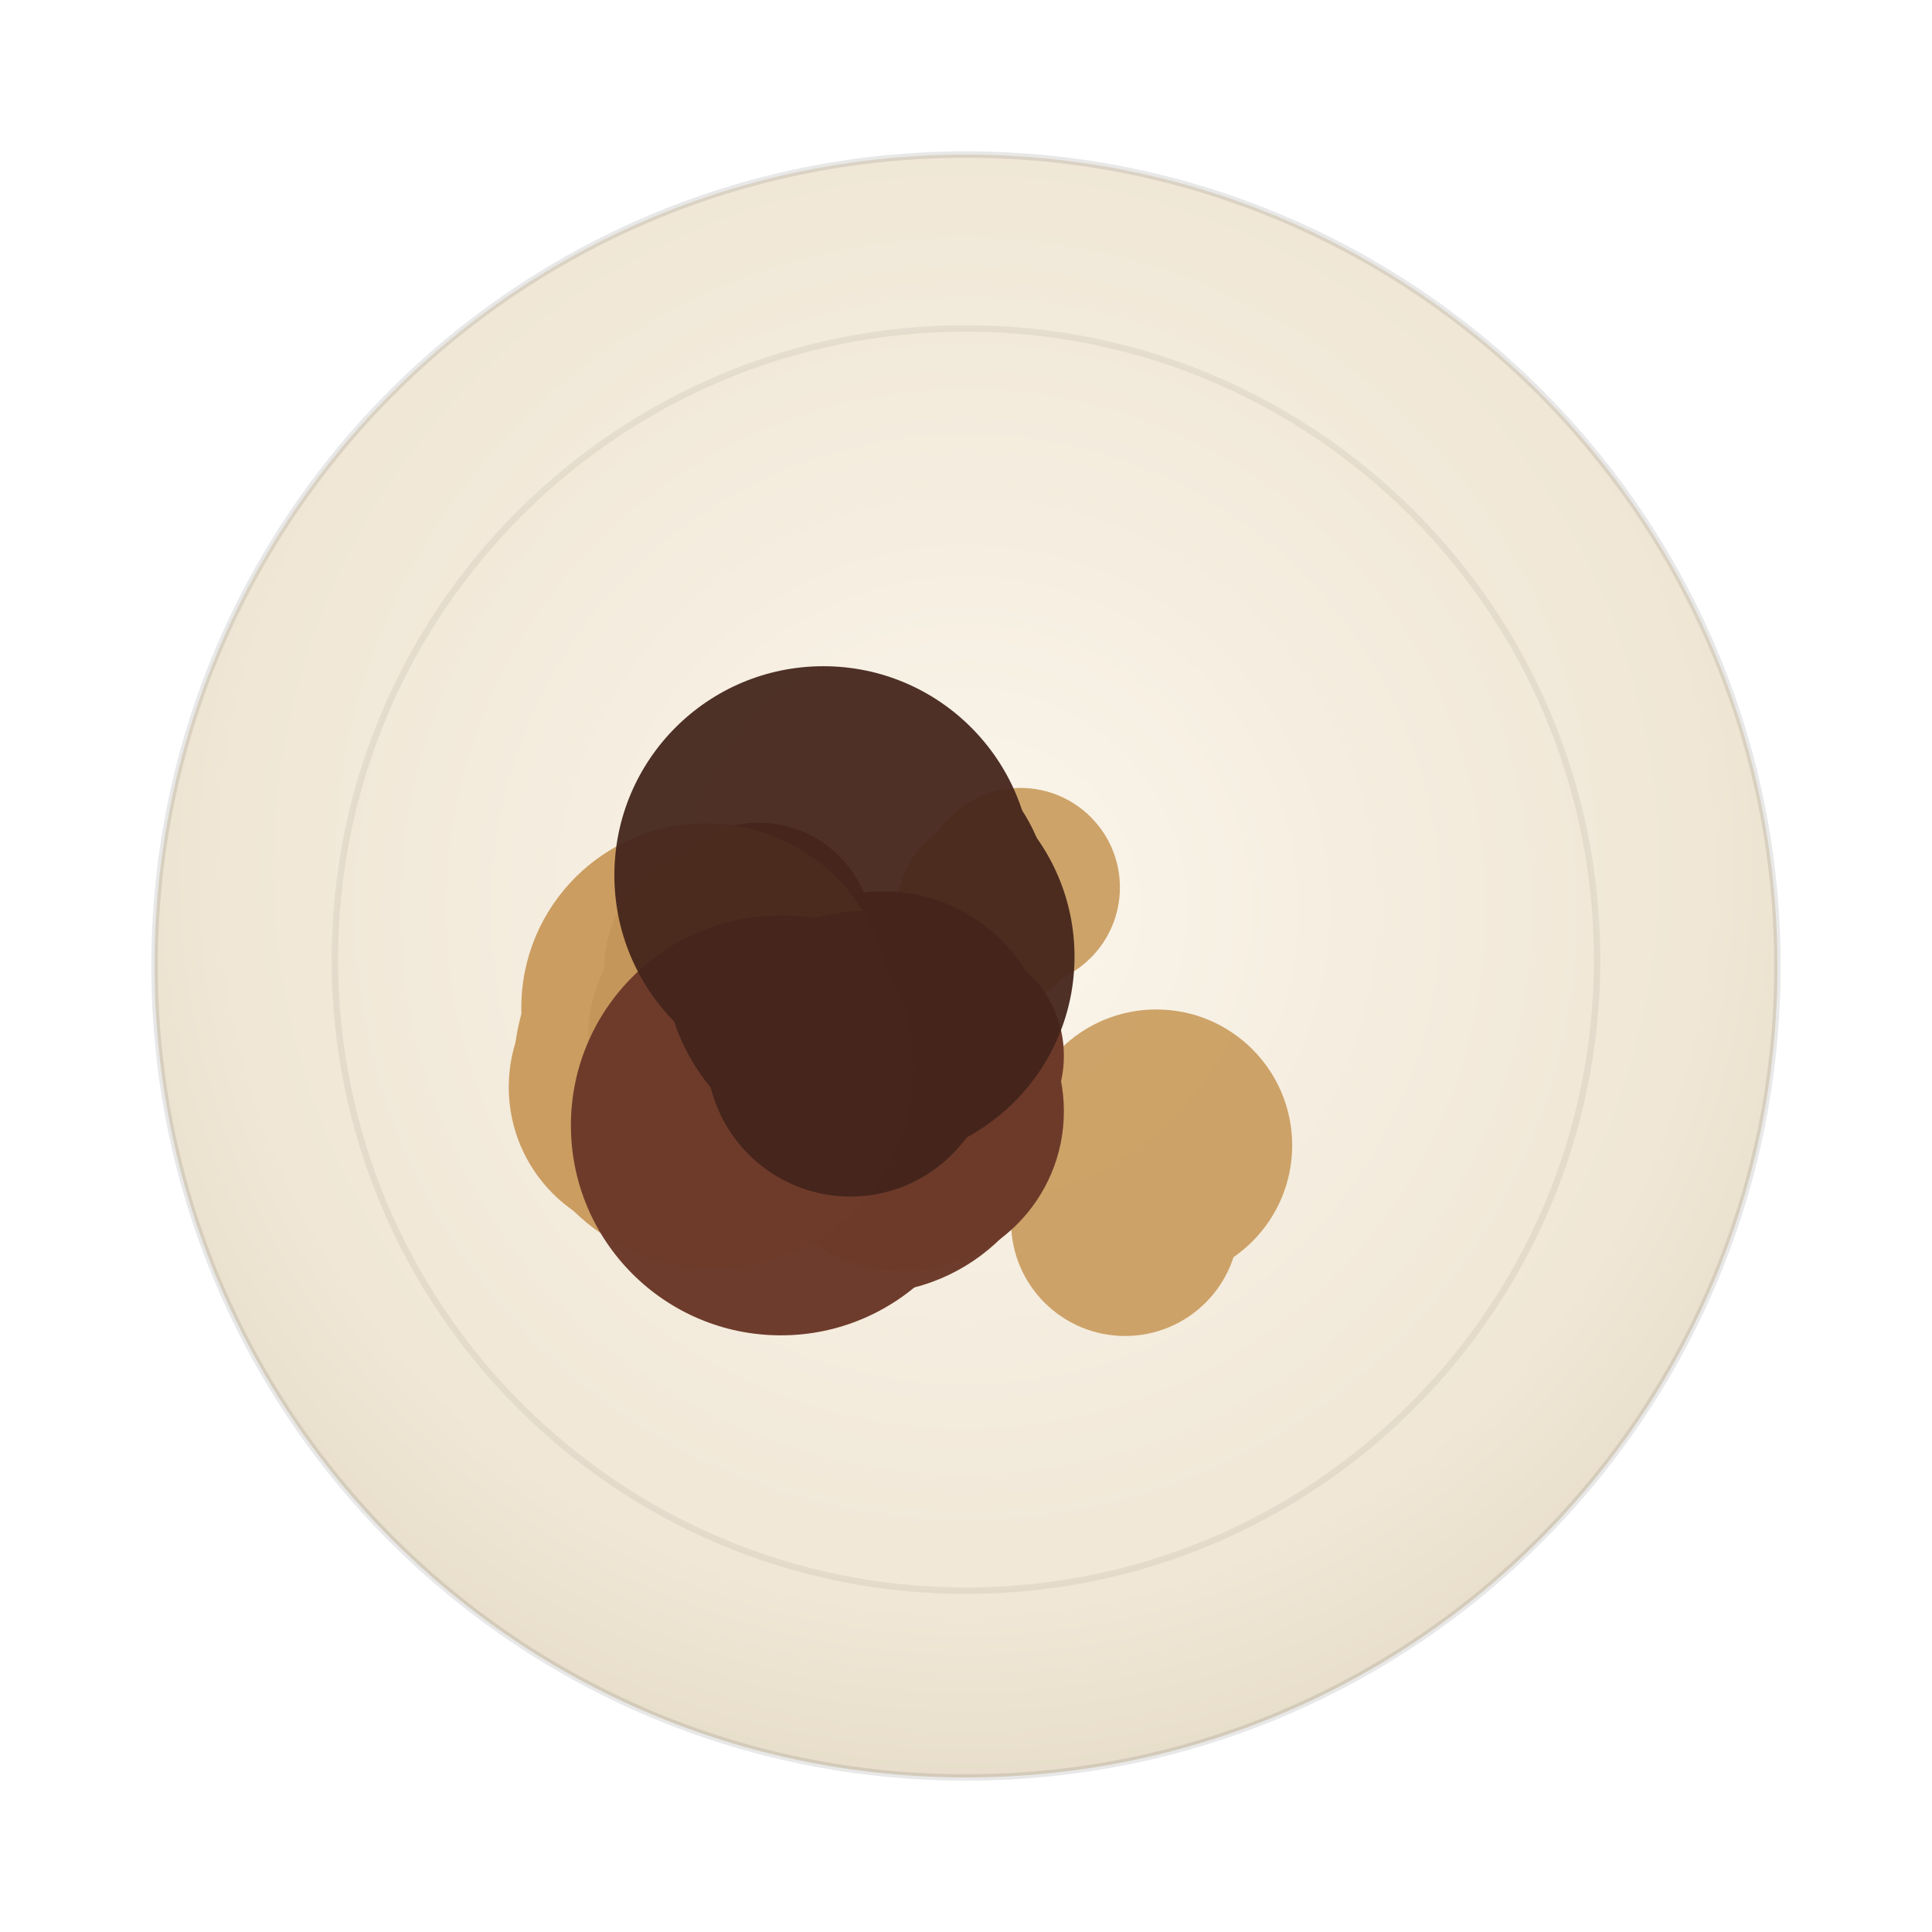
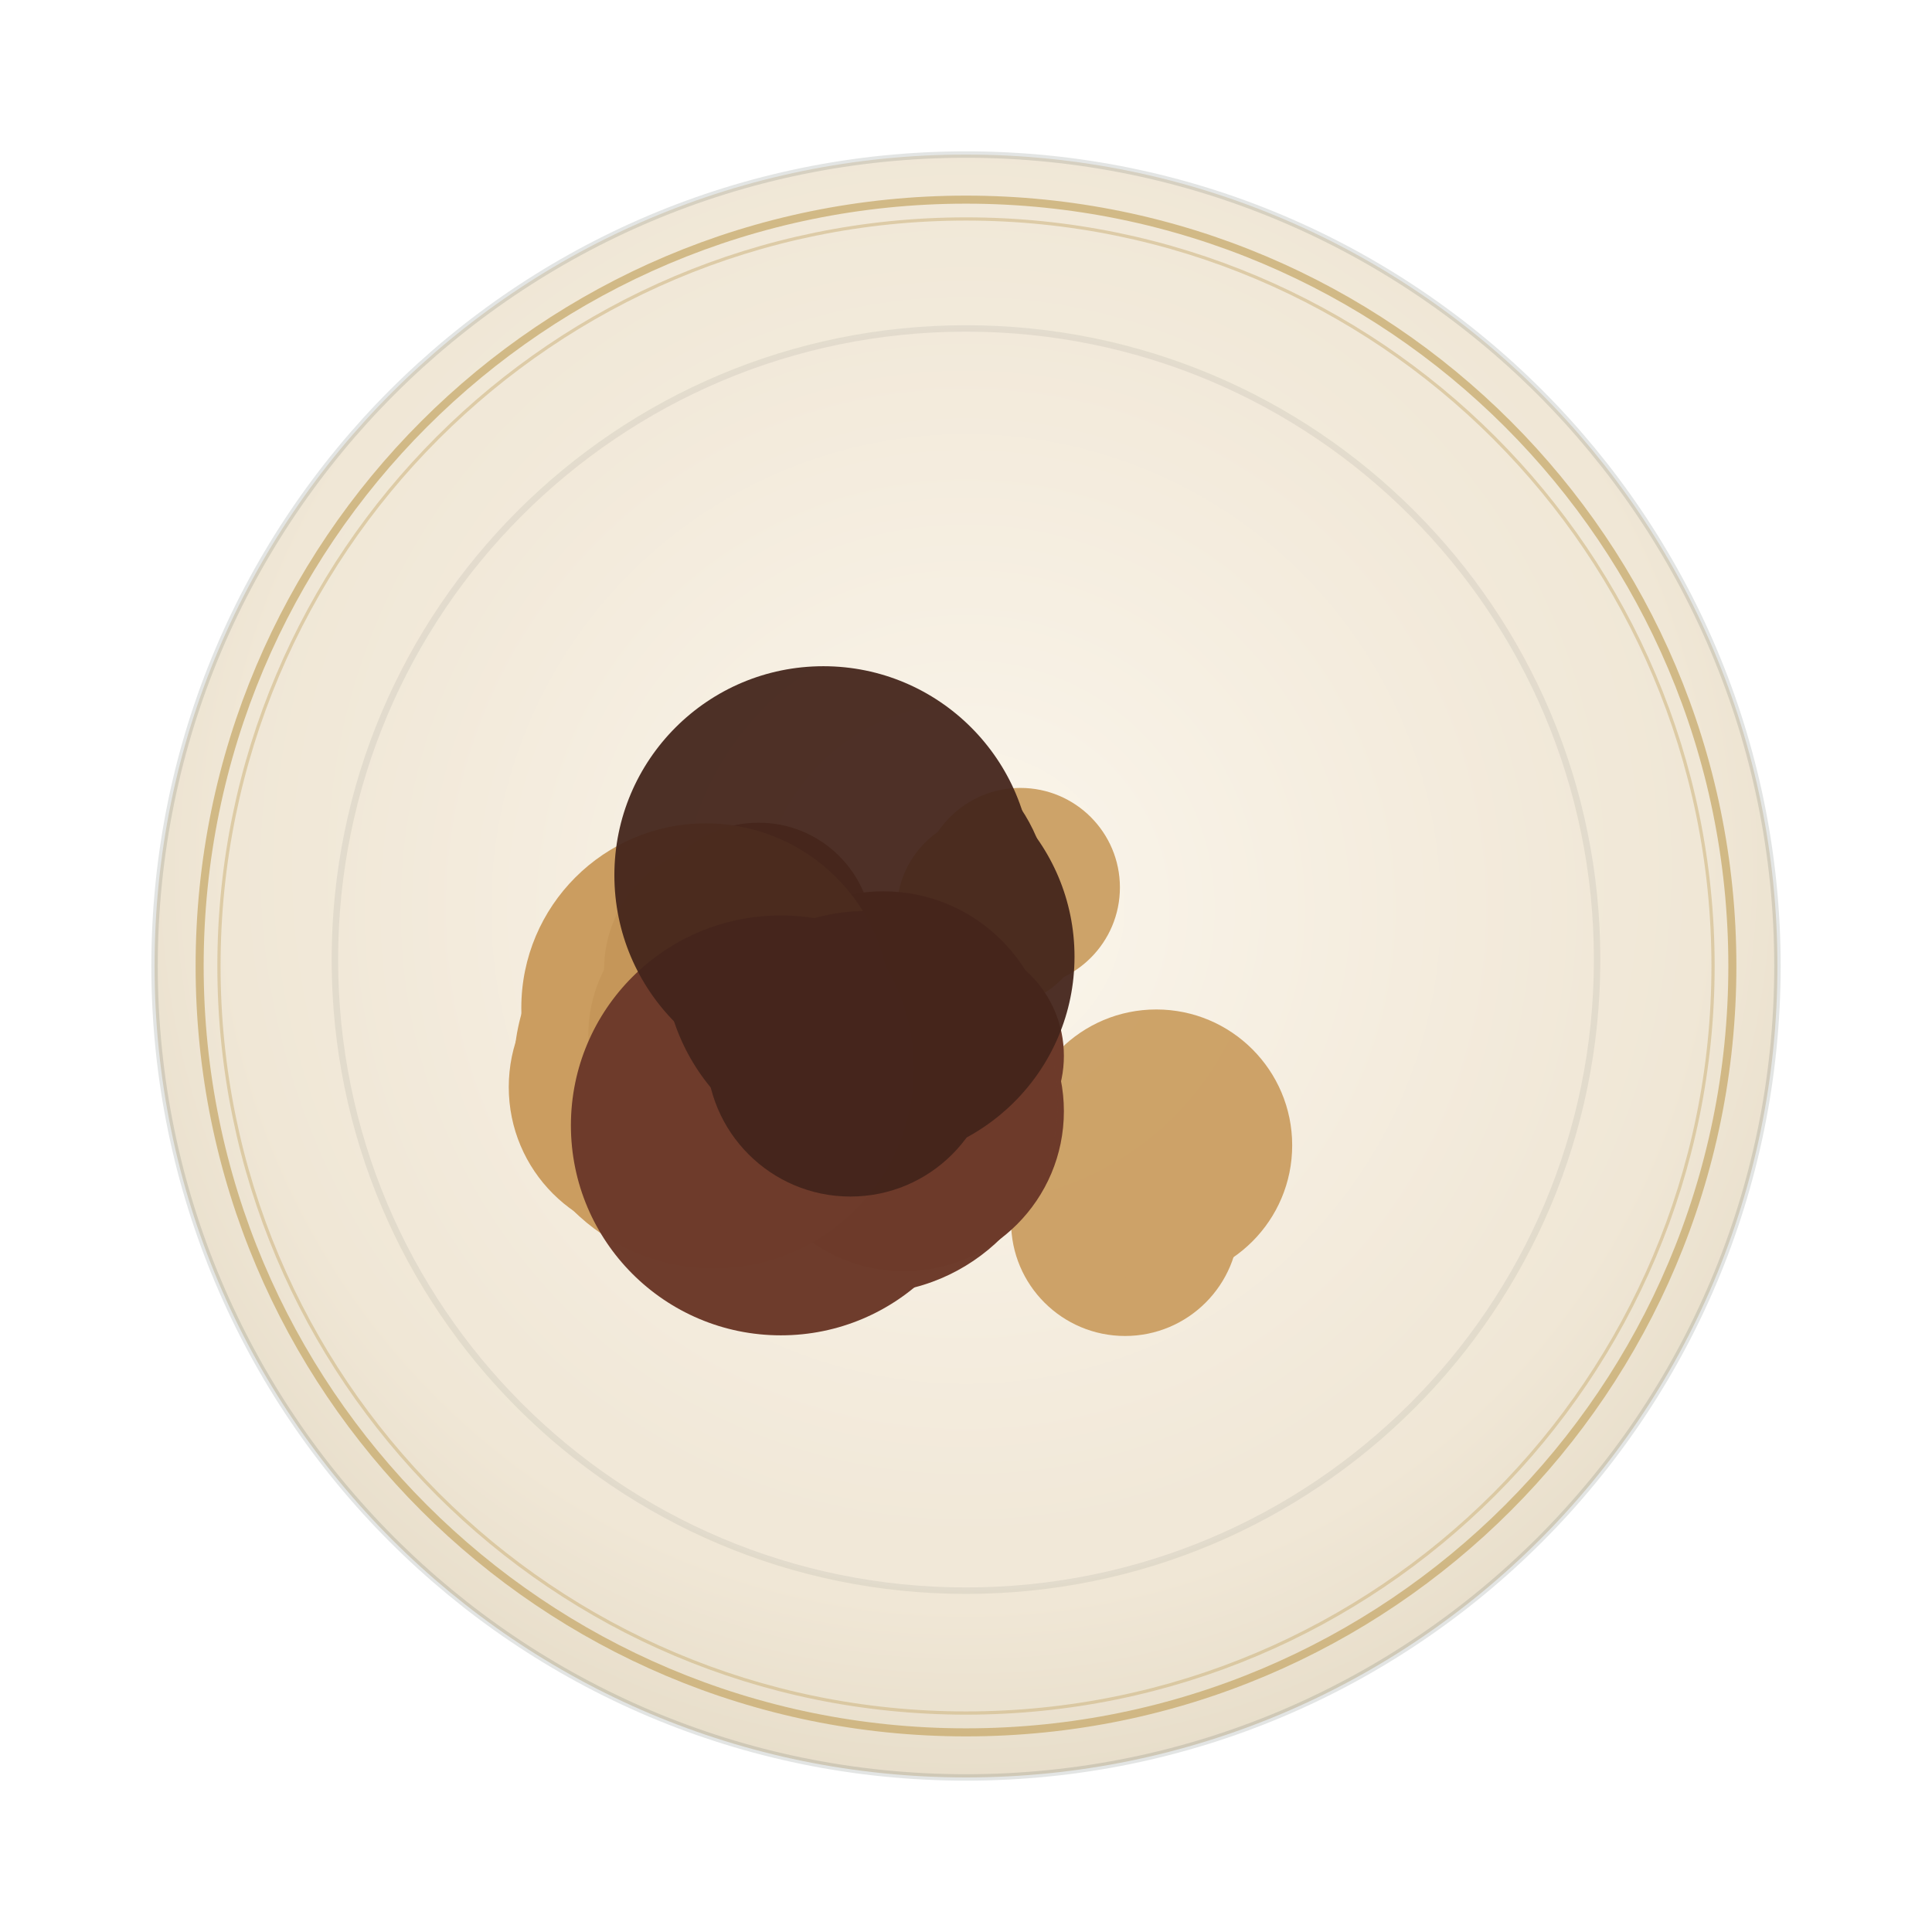
<svg xmlns="http://www.w3.org/2000/svg" width="600" height="600" viewBox="0 0 600 600">
  <defs>
    <radialGradient id="plate" cx="50%" cy="44%" r="58%">
      <stop offset="0%" stop-color="#f8f2e7" />
      <stop offset="78%" stop-color="#f0e7d6" />
      <stop offset="100%" stop-color="#e6dcc8" />
    </radialGradient>
    <radialGradient id="well" cx="50%" cy="46%" r="50%">
      <stop offset="0%" stop-color="#fbf6ec" />
      <stop offset="100%" stop-color="#f1e8d8" />
    </radialGradient>
  </defs>
  <circle cx="300" cy="300" r="252" fill="url(#plate)" />
-   <circle cx="300" cy="300" r="252" fill="none" stroke="rgba(26,25,22,0.10)" stroke-width="2" />
+   <circle cx="300" cy="300" r="252" fill="none" stroke="rgba(22,35,30,0.12)" stroke-width="2" />
+   <circle cx="300" cy="300" r="238" fill="none" stroke="#C7A96B" stroke-opacity="0.75" stroke-width="2.5" />
+   <circle cx="300" cy="300" r="232" fill="none" stroke="#C7A96B" stroke-opacity="0.45" stroke-width="1" />
  <circle cx="300" cy="298" r="196" fill="url(#well)" />
-   <circle cx="300" cy="298" r="196" fill="none" stroke="rgba(26,25,22,0.06)" stroke-width="2" />
+   <circle cx="300" cy="298" r="196" fill="none" stroke="rgba(22,35,30,0.07)" stroke-width="2" />
  <g>
    <g opacity="0.90">
      <circle cx="340.5" cy="366.9" r="23.8" fill="#c99a5b" />
      <circle cx="349.4" cy="379.5" r="35.4" fill="#c99a5b" />
      <circle cx="359.1" cy="355.7" r="42.2" fill="#c99a5b" />
      <circle cx="355.0" cy="356.8" r="36.8" fill="#c99a5b" />
    </g>
    <g opacity="0.97">
      <circle cx="225.4" cy="296.7" r="30.1" fill="#6d3a2a" />
      <circle cx="235.6" cy="290.9" r="35.4" fill="#6d3a2a" />
      <circle cx="226.9" cy="301.1" r="39.3" fill="#6d3a2a" />
      <circle cx="227.4" cy="321.5" r="44.7" fill="#6d3a2a" />
      <circle cx="221.1" cy="322.8" r="32.0" fill="#6d3a2a" />
    </g>
    <g opacity="0.90">
      <circle cx="316.9" cy="275.6" r="30.9" fill="#c99a5b" />
      <circle cx="308.5" cy="282.9" r="30.0" fill="#c99a5b" />
      <circle cx="303.7" cy="280.1" r="22.1" fill="#c99a5b" />
    </g>
    <g opacity="1.00">
      <circle cx="280.7" cy="345.1" r="49.7" fill="#6d3a2a" />
      <circle cx="294.8" cy="327.9" r="35.6" fill="#6d3a2a" />
      <circle cx="271.4" cy="347.2" r="37.7" fill="#6d3a2a" />
      <circle cx="274.3" cy="328.8" r="52.0" fill="#6d3a2a" />
      <circle cx="276.7" cy="329.5" r="42.7" fill="#6d3a2a" />
    </g>
    <g opacity="0.96">
      <circle cx="219.2" cy="313.0" r="57.3" fill="#c99a5b" />
      <circle cx="221.7" cy="331.8" r="62.1" fill="#c99a5b" />
      <circle cx="204.8" cy="337.6" r="46.8" fill="#c99a5b" />
    </g>
    <g opacity="0.99">
      <circle cx="287.8" cy="327.4" r="37.1" fill="#6d3a2a" />
      <circle cx="242.5" cy="349.5" r="65.2" fill="#6d3a2a" />
      <circle cx="269.1" cy="342.3" r="59.4" fill="#6d3a2a" />
    </g>
    <g opacity="0.94">
      <circle cx="273.3" cy="280.5" r="52.7" fill="#43241b" />
      <circle cx="264.1" cy="326.9" r="44.7" fill="#43241b" />
      <circle cx="255.7" cy="271.8" r="64.9" fill="#43241b" />
      <circle cx="269.9" cy="297.1" r="63.8" fill="#43241b" />
    </g>
  </g>
</svg>
